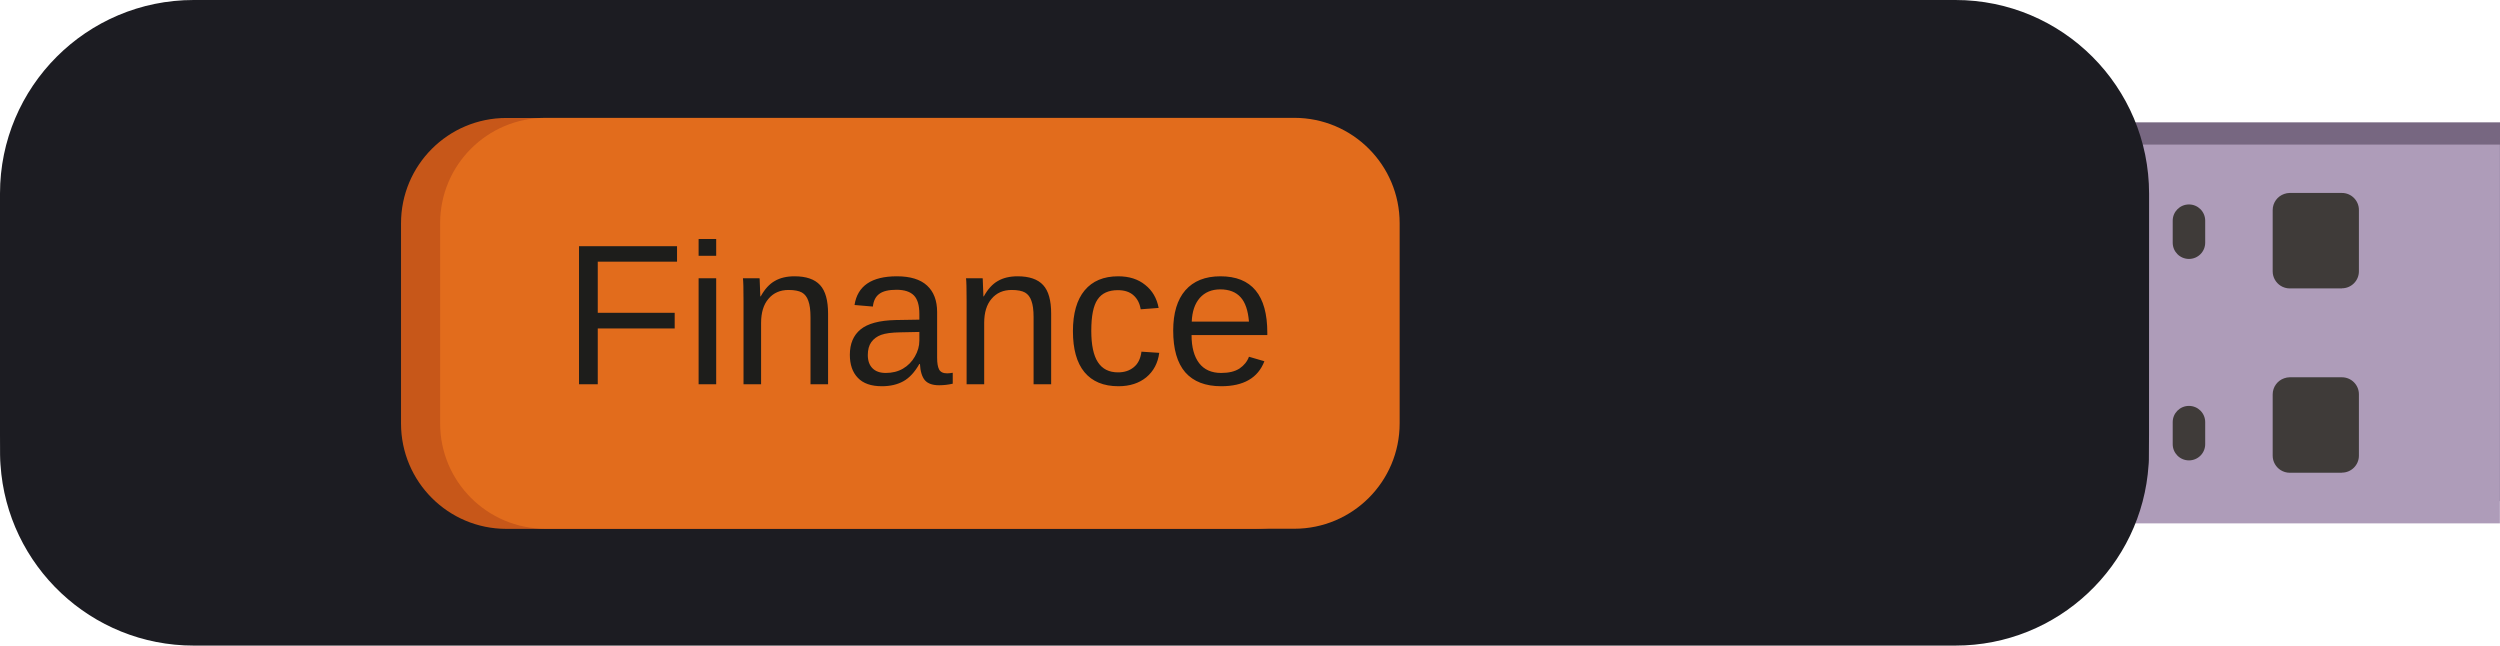
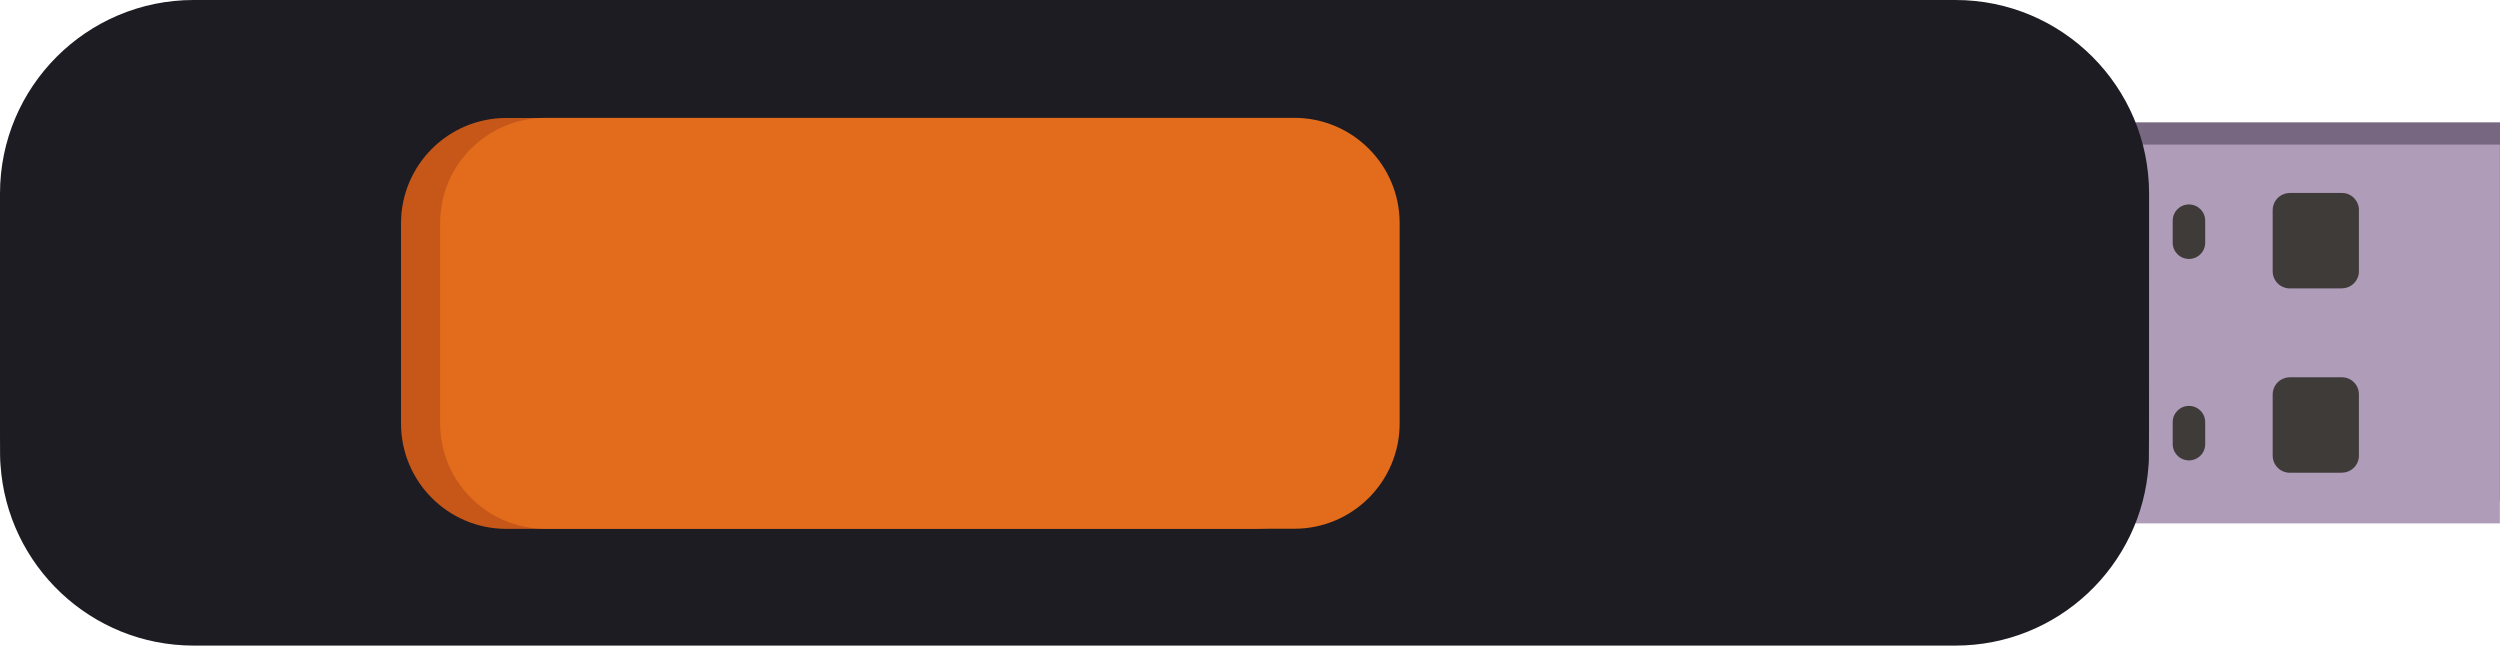
<svg xmlns="http://www.w3.org/2000/svg" id="Layer_1" data-name="Layer 1" viewBox="0 0 200.05 51.66">
  <defs>
    <style>
      .cls-1 {
        fill: #e26c1c;
      }

      .cls-2 {
        fill: #776781;
      }

      .cls-3 {
        fill: #1c1c22;
      }

      .cls-4 {
        fill: #ae9cb9;
      }

      .cls-5 {
        fill: #3f3b39;
      }

      .cls-6 {
        fill: #c75719;
      }
- 
-       .cls-7 {
-         fill: #1d1d1b;
-         font-family: ArialMT, Arial;
-         font-size: 16.05px;
-       }
    </style>
  </defs>
-   <g>
-     <rect class="cls-2" x="169.74" y="9.79" width="30.31" height="30.31" transform="translate(209.84 -159.95) rotate(90)" />
-     <rect class="cls-4" x="169.74" y="11.57" width="30.31" height="30.31" transform="translate(211.61 -158.17) rotate(90)" />
-     <path class="cls-5" d="M173.86,19.42v-1.76c0-.72.58-1.3,1.3-1.3h0c.72,0,1.3.58,1.3,1.3v1.76c0,.72-.58,1.3-1.3,1.3h0c-.72,0-1.3-.58-1.3-1.3Z" />
-     <path class="cls-5" d="M173.86,35.54v-1.76c0-.72.58-1.3,1.3-1.3h0c.72,0,1.3.58,1.3,1.3v1.76c0,.72-.58,1.3-1.3,1.3h0c-.72,0-1.3-.58-1.3-1.3Z" />
-     <path class="cls-5" d="M187.41,23.08h-4.18c-.27,0-.52-.08-.73-.21-.38-.24-.64-.67-.64-1.15v-4.91c0-.6.39-1.11.92-1.29.14-.05.29-.08.44-.08h4.18c.75,0,1.36.61,1.36,1.36v4.91c0,.75-.61,1.36-1.36,1.36Z" />
-     <path class="cls-5" d="M187.41,37.83h-4.18c-.27,0-.52-.08-.73-.21-.38-.24-.64-.67-.64-1.15v-4.91c0-.6.39-1.11.92-1.29.14-.05.29-.08.44-.08h4.18c.75,0,1.36.61,1.36,1.36v4.91c0,.75-.61,1.36-1.36,1.36Z" />
-     <path class="cls-3" d="M156.47,51.66H15.5C7.29,51.66.57,45.27.04,37.19c-.07-.95-.03-.28-.04-21.7C0,6.94,6.94,0,15.5,0h140.97c8.57,0,15.5,6.94,15.5,15.5,0,23,0,21.08-.04,21.7-.53,8.08-7.25,14.46-15.46,14.46Z" />
-     <rect class="cls-6" x="54.05" y="-12.51" width="32.88" height="76.78" rx="8.43" ry="8.43" transform="translate(96.36 -44.61) rotate(90)" />
-     <rect class="cls-1" x="57.17" y="-12.51" width="32.88" height="76.78" rx="8.43" ry="8.43" transform="translate(99.49 -47.74) rotate(90)" />
-   </g>
-   <text class="cls-7" transform="translate(45.02 30.75)">
-     <tspan x="0" y="0">Finance</tspan>
-   </text>
+   <rect class="cls-2" x="169.74" y="9.79" width="30.31" height="30.31" transform="translate(209.84 -159.95) rotate(90)" />
+   <rect class="cls-4" x="169.74" y="11.57" width="30.31" height="30.31" transform="translate(211.61 -158.17) rotate(90)" />
+   <path class="cls-5" d="M173.86,19.42v-1.76c0-.72.58-1.3,1.3-1.3h0c.72,0,1.3.58,1.3,1.3v1.76c0,.72-.58,1.3-1.3,1.3h0c-.72,0-1.3-.58-1.3-1.3Z" />
+   <path class="cls-5" d="M173.86,35.54v-1.76c0-.72.58-1.3,1.3-1.3h0c.72,0,1.3.58,1.3,1.3v1.76c0,.72-.58,1.3-1.3,1.3h0c-.72,0-1.3-.58-1.3-1.3Z" />
+   <path class="cls-5" d="M187.41,23.08h-4.18c-.27,0-.52-.08-.73-.21-.38-.24-.64-.67-.64-1.15v-4.91c0-.6.39-1.11.92-1.29.14-.05.29-.08.44-.08h4.18c.75,0,1.36.61,1.36,1.36v4.91c0,.75-.61,1.36-1.36,1.36Z" />
+   <path class="cls-5" d="M187.41,37.83h-4.18c-.27,0-.52-.08-.73-.21-.38-.24-.64-.67-.64-1.15v-4.91c0-.6.39-1.11.92-1.29.14-.05.29-.08.44-.08h4.18c.75,0,1.36.61,1.36,1.36v4.91c0,.75-.61,1.36-1.36,1.36Z" />
+   <path class="cls-3" d="M156.47,51.66H15.5C7.29,51.66.57,45.27.04,37.19c-.07-.95-.03-.28-.04-21.7C0,6.94,6.94,0,15.5,0h140.97c8.57,0,15.5,6.94,15.5,15.5,0,23,0,21.08-.04,21.7-.53,8.08-7.25,14.46-15.46,14.46Z" />
+   <rect class="cls-6" x="54.05" y="-12.51" width="32.88" height="76.78" rx="8.43" ry="8.43" transform="translate(96.36 -44.61) rotate(90)" />
+   <rect class="cls-1" x="57.17" y="-12.51" width="32.88" height="76.78" rx="8.43" ry="8.43" transform="translate(99.49 -47.74) rotate(90)" />
</svg>
